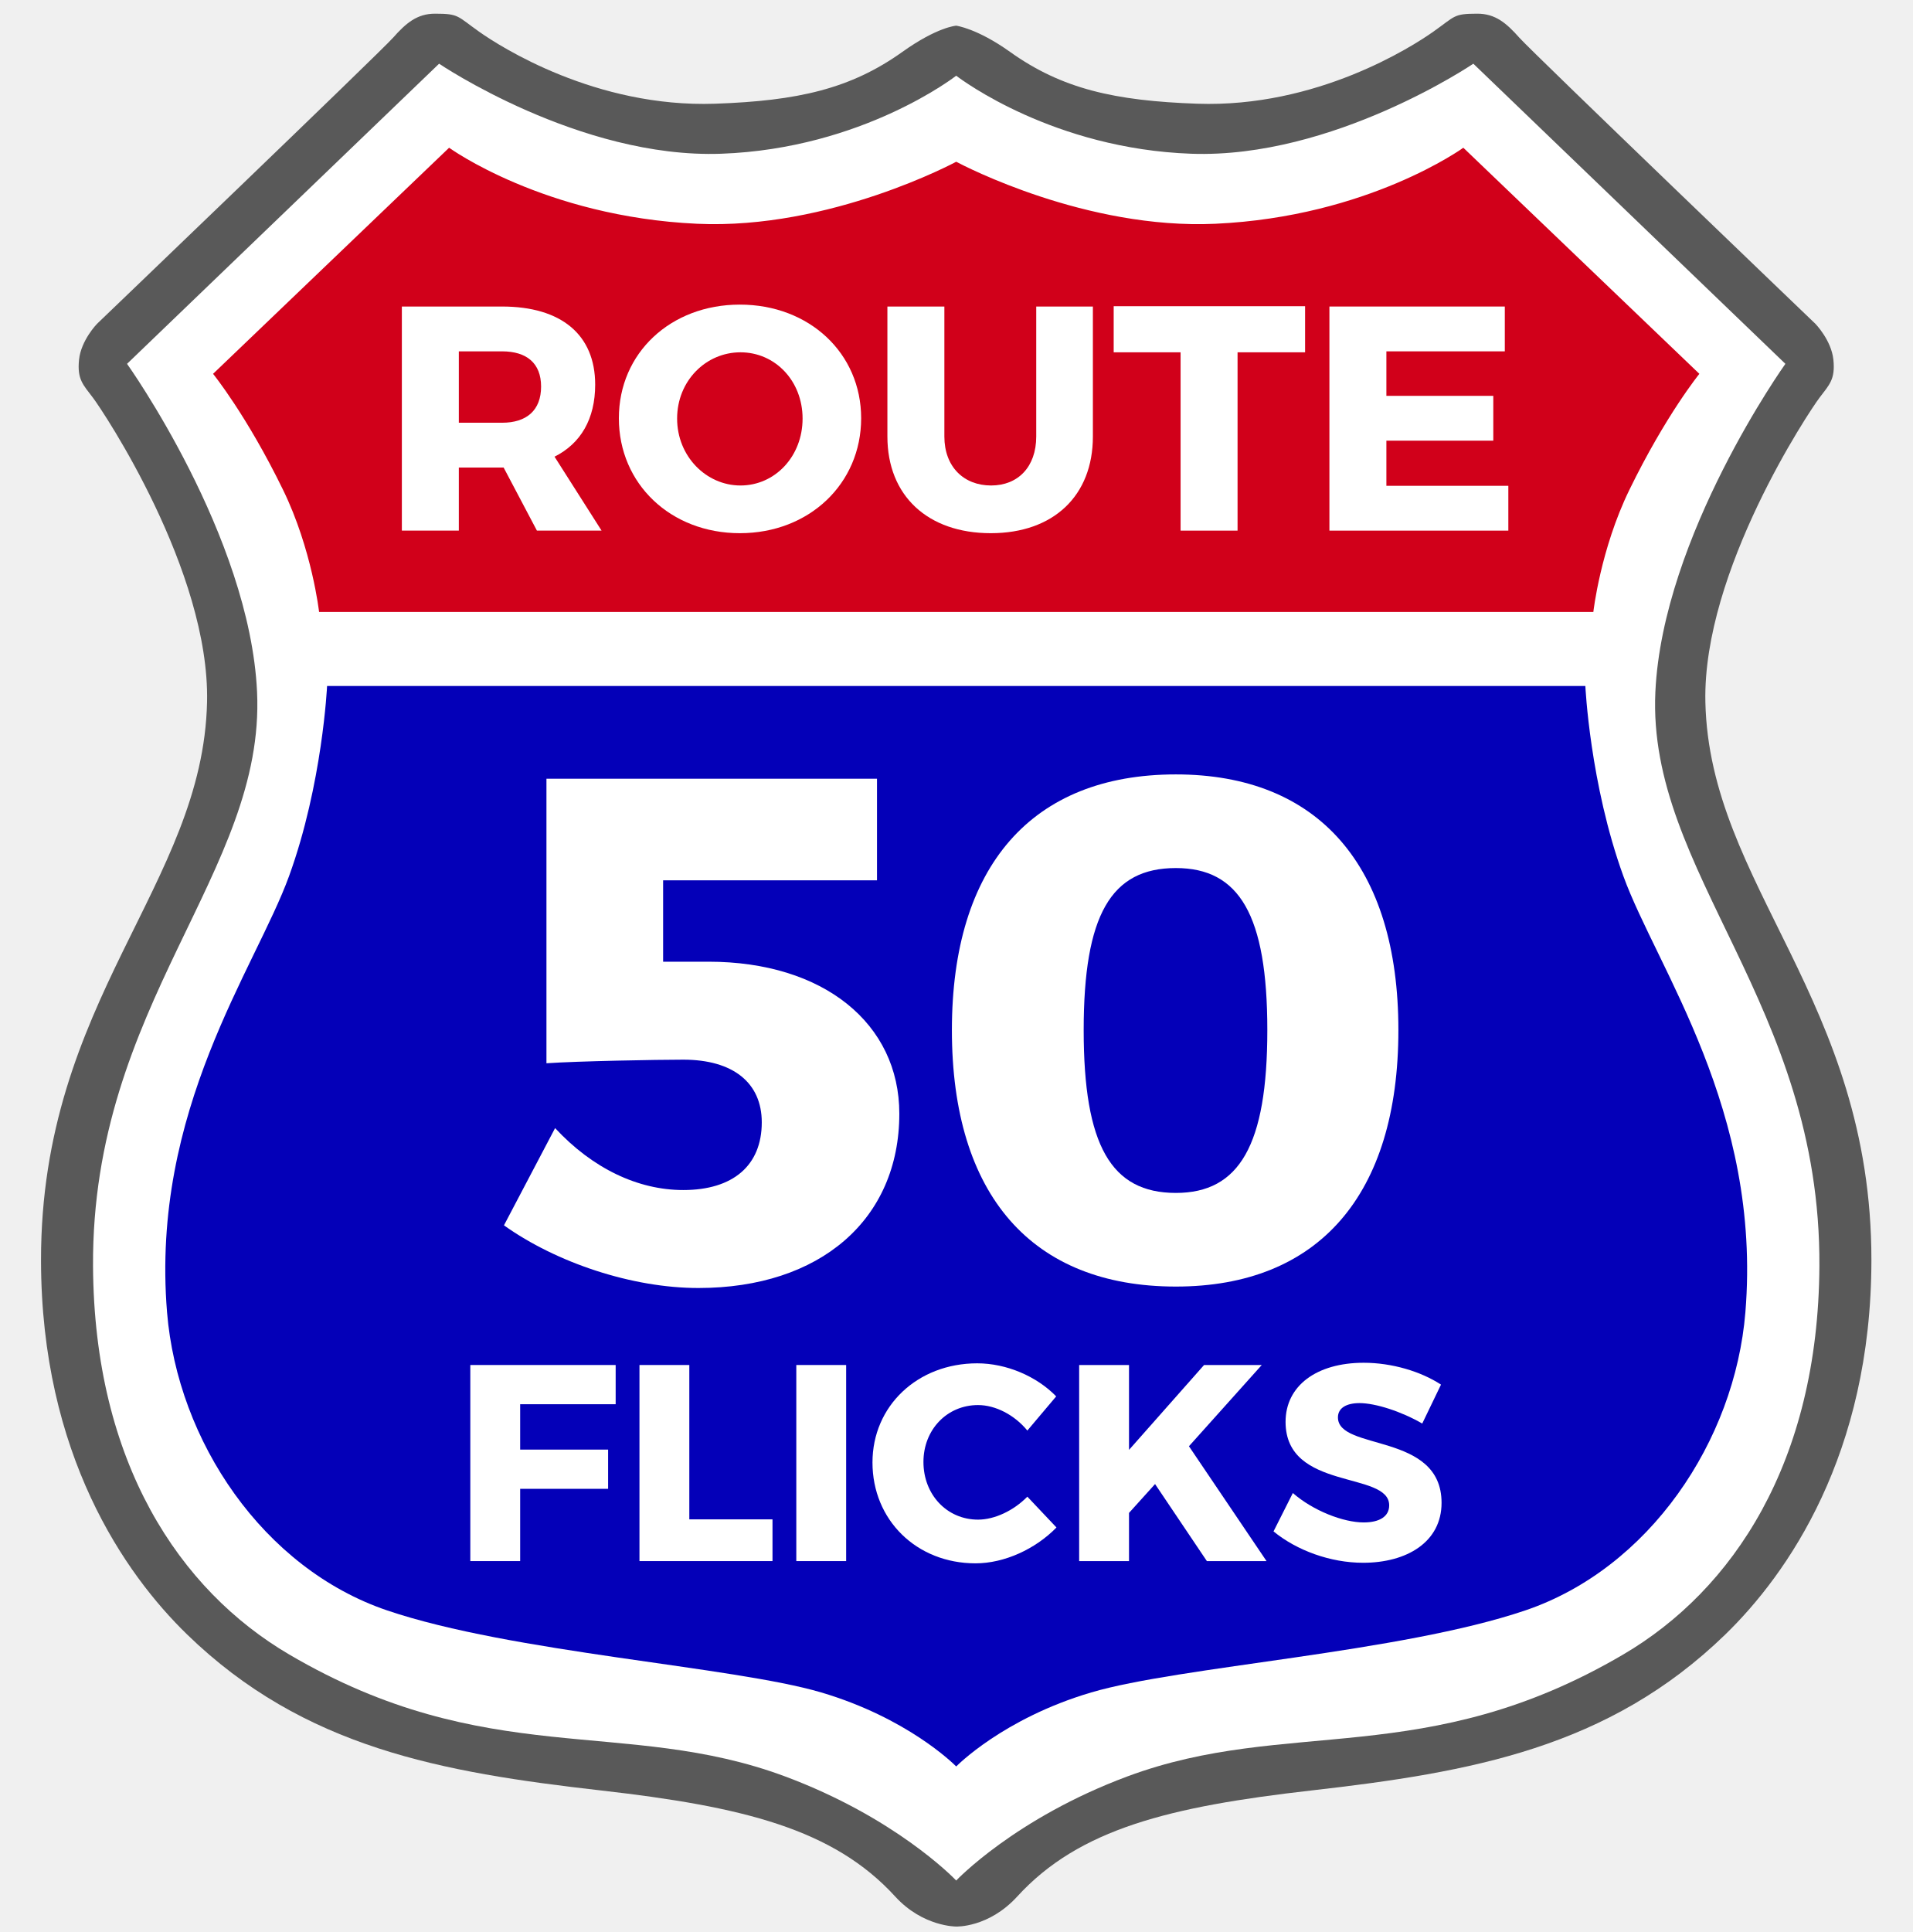
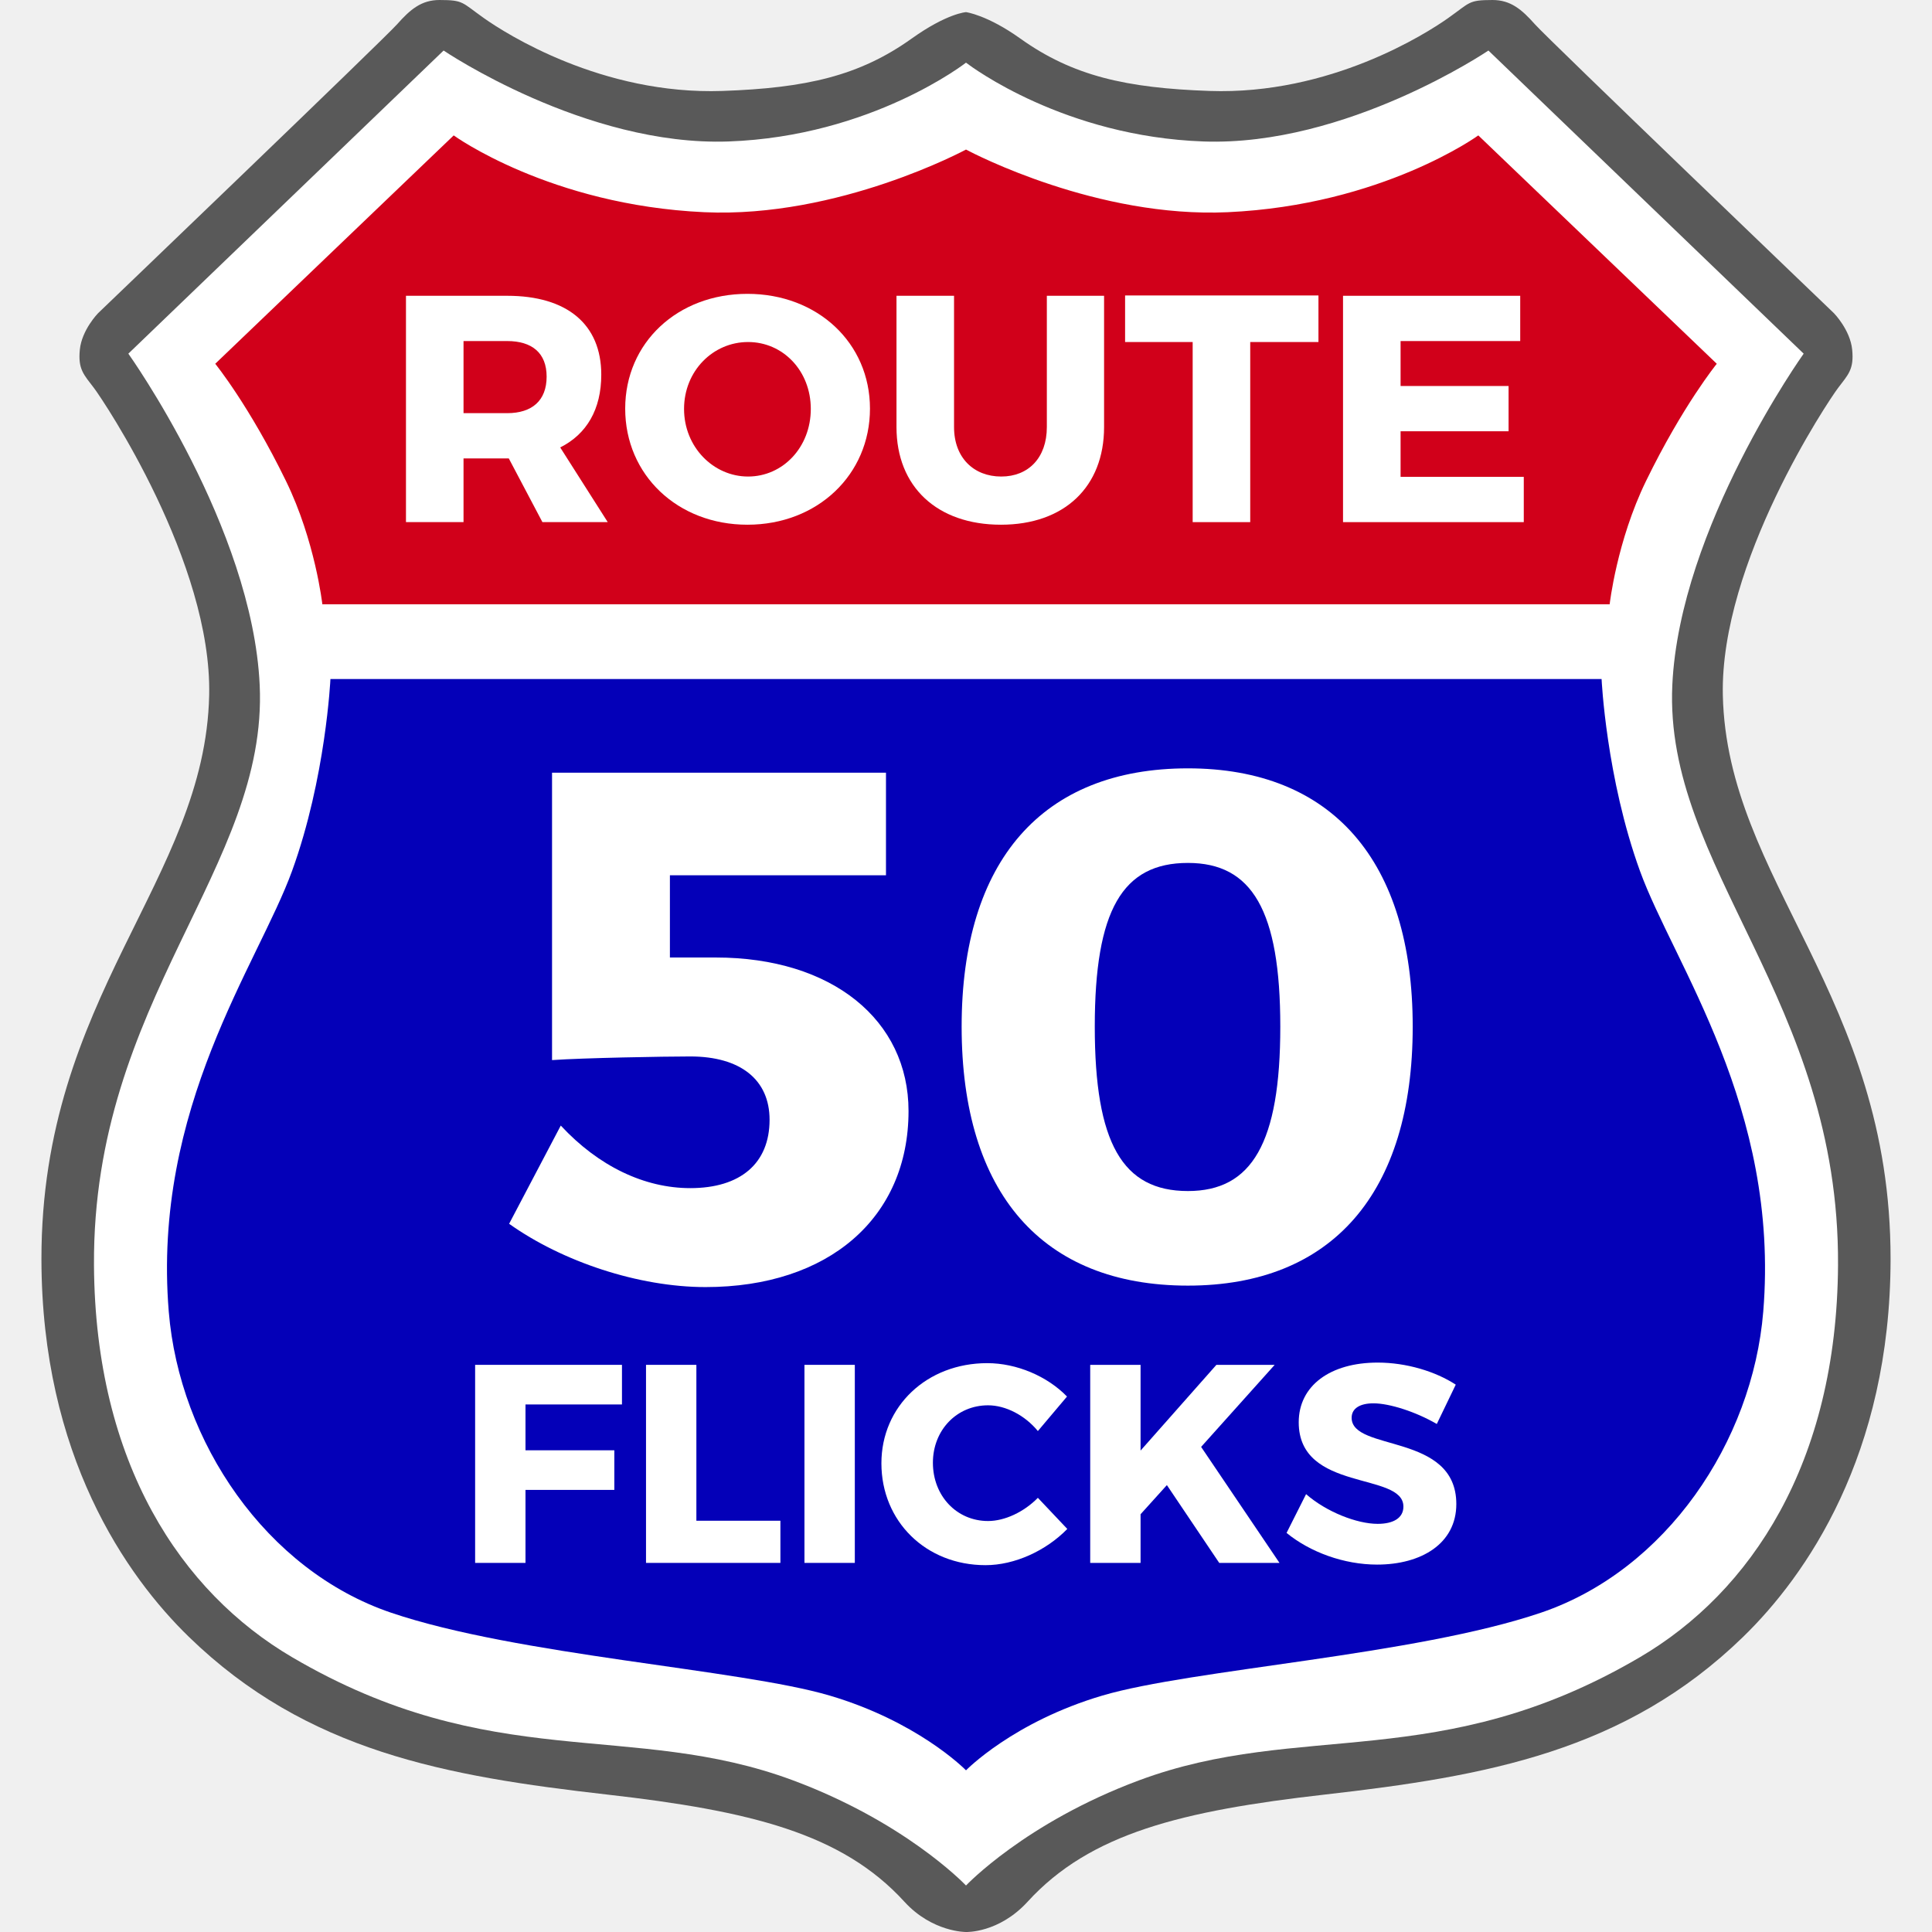
- <svg xmlns="http://www.w3.org/2000/svg" width="100%" height="100%" viewBox="0 0 100 101" version="1.1" xml:space="preserve" style="fill-rule:evenodd;clip-rule:evenodd;stroke-linejoin:round;stroke-miterlimit:2;">
-   <g transform="matrix(1,0,0,1,-932,-1)">
-     <g id="logo" transform="matrix(1,0,0,1,486,1.71469)">
+ <svg xmlns="http://www.w3.org/2000/svg" width="100%" height="100%" viewBox="0 0 100 100" version="1.1" xml:space="preserve" style="fill-rule:evenodd;clip-rule:evenodd;stroke-linejoin:round;stroke-miterlimit:2;">
+   <g transform="matrix(1,0,0,1,-932,0)">
+     <g id="logo" transform="matrix(1,0,0,1,486,-1.56319e-13)">
      <rect x="446" y="0" width="100" height="100" style="fill:none;" />
-       <g transform="matrix(1,0,0,1,409.645,428.002)">
-         <g transform="matrix(0.104602,0,0,0.104602,24.5878,-442.123)">
-           <path d="M590.5,1091C590.5,1091 573.845,1091.16 560,1076C529.05,1042.12 483.716,1031.05 413,1023C333.089,1013.9 264.388,1001.72 206,945C174.985,914.873 133.075,855.136 133,758C132.9,627.87 214.001,570.558 216,479C217.43,413.483 163.983,333.583 159,327C154.017,320.417 151.015,317.795 152,308C152.985,298.205 161,290 161,290C161,290 302.506,154.336 309,147C315.494,139.664 321.038,134.985 330,135C342.005,135.02 340.859,136.122 352,144C362.717,151.579 410.331,182.074 470,180C511.339,178.563 537.713,172.578 563.626,154.072C581.124,141.575 590.5,141 590.5,141C590.5,141 600.97,142.356 617.374,154.072C643.287,172.578 669.661,178.563 711,180C770.669,182.074 818.283,151.579 829,144C840.141,136.122 838.995,135.02 851,135C859.962,134.985 865.506,139.664 872,147C878.494,154.336 1020,290 1020,290C1020,290 1028.02,298.205 1029,308C1029.99,317.795 1026.98,320.417 1022,327C1017.02,333.583 963.57,413.483 965,479C966.999,570.558 1048.1,627.87 1048,758C1047.92,855.136 1006.01,914.873 975,945C916.612,1001.72 847.911,1013.9 768,1023C697.284,1031.05 651.95,1042.12 621,1076C606.709,1091.64 590.5,1091 590.5,1091Z" style="fill:rgb(89,89,89);" />
-         </g>
-         <g transform="matrix(0.104602,0,0,0.104602,24.5878,-442.123)">
-           <path d="M590.414,1067.91C588.645,1066.07 559.435,1036.29 505,1016C424.75,986.096 355.913,1013.09 257,955C202.319,922.886 159.567,859.219 159,761C158.243,629.997 245.178,564.173 241,474C237.382,395.902 176,310 176,310L332,160C332,160 402.166,207.529 473,205C543.834,202.471 590.5,166 590.5,166L590.636,166.105C593.435,168.243 639.376,202.55 708,205C778.834,207.529 849,160 849,160L1005,310C1005,310 943.618,395.902 940,474C935.822,564.173 1022.76,629.997 1022,761C1021.43,859.219 978.681,922.886 924,955C825.087,1013.09 756.25,986.096 676,1016C619.812,1036.94 590.5,1068 590.5,1068L590.414,1067.91Z" style="fill:white;" />
-         </g>
-         <g transform="matrix(0.104602,0,0,0.104602,24.5878,-442.123)">
-           <path d="M272,434C272,434 268.483,402.722 254,373C235.815,335.68 219,315 219,315L337,202C337,202 384.526,236.5 461,240C527.484,243.043 590.5,209 590.5,209L590.683,209.098C594.436,211.088 655.59,242.948 720,240C796.474,236.5 844,202 844,202L962,315C962,315 945.185,335.68 927,373C912.517,402.722 909,434 909,434L272,434Z" style="fill:rgb(209,0,26);" />
-         </g>
-         <g transform="matrix(0.104602,0,0,0.104602,24.5878,-442.123)">
-           <path d="M590.432,1010.93C589.027,1009.52 565.842,986.654 523,974C478.779,960.939 368.426,954.179 306,933C244.118,912.006 201.282,848.459 196,784C187.723,682.993 240.279,612.045 257,566C273.721,519.955 276,471 276,471L905,471C905,471 907.279,519.955 924,566C940.721,612.045 993.277,682.993 985,784C979.718,848.459 936.882,912.006 875,933C812.574,954.179 702.221,960.939 658,974C613.779,987.061 590.5,1011 590.5,1011L590.432,1010.93Z" style="fill:rgb(4,0,184);" />
-         </g>
-         <g transform="matrix(0.104602,0,0,0.104602,15.7461,-437.834)">
-           <g transform="matrix(160,0,0,160,386.707,352.357)">
-             <path d="M0.492,-0L0.694,-0L0.547,-0.231C0.629,-0.272 0.674,-0.349 0.674,-0.456C0.674,-0.612 0.568,-0.7 0.383,-0.7L0.07,-0.7L0.07,-0L0.248,-0L0.248,-0.197L0.388,-0.197L0.492,-0ZM0.248,-0.337L0.248,-0.56L0.383,-0.56C0.46,-0.56 0.505,-0.523 0.505,-0.45C0.505,-0.376 0.46,-0.337 0.383,-0.337L0.248,-0.337Z" style="fill:white;fill-rule:nonzero;" />
+       <clipPath id="_clip1">
+         <rect x="446" y="0" width="100" height="100" />
+       </clipPath>
+       <g clip-path="url(#_clip1)">
+         <g transform="matrix(1,0,0,1,409.645,428.002)">
+           <g transform="matrix(0.104602,0,0,0.104602,24.5878,-442.123)">
+             <path d="M590.5,1091C590.5,1091 573.845,1091.16 560,1076C529.05,1042.12 483.716,1031.05 413,1023C333.089,1013.9 264.388,1001.72 206,945C174.985,914.873 133.075,855.136 133,758C132.9,627.87 214.001,570.558 216,479C217.43,413.483 163.983,333.583 159,327C154.017,320.417 151.015,317.795 152,308C152.985,298.205 161,290 161,290C161,290 302.506,154.336 309,147C315.494,139.664 321.038,134.985 330,135C342.005,135.02 340.859,136.122 352,144C362.717,151.579 410.331,182.074 470,180C511.339,178.563 537.713,172.578 563.626,154.072C581.124,141.575 590.5,141 590.5,141C590.5,141 600.97,142.356 617.374,154.072C643.287,172.578 669.661,178.563 711,180C770.669,182.074 818.283,151.579 829,144C840.141,136.122 838.995,135.02 851,135C859.962,134.985 865.506,139.664 872,147C878.494,154.336 1020,290 1020,290C1020,290 1028.02,298.205 1029,308C1029.99,317.795 1026.98,320.417 1022,327C1017.02,333.583 963.57,413.483 965,479C966.999,570.558 1048.1,627.87 1048,758C1047.92,855.136 1006.01,914.873 975,945C916.612,1001.72 847.911,1013.9 768,1023C697.284,1031.05 651.95,1042.12 621,1076C606.709,1091.64 590.5,1091 590.5,1091Z" style="fill:rgb(89,89,89);" />
          </g>
-           <g transform="matrix(160,0,0,160,502.547,352.357)">
-             <path d="M0.402,-0.706C0.186,-0.706 0.024,-0.555 0.024,-0.351C0.024,-0.146 0.186,0.008 0.402,0.008C0.619,0.008 0.781,-0.147 0.781,-0.351C0.781,-0.554 0.619,-0.706 0.402,-0.706ZM0.404,-0.557C0.512,-0.557 0.598,-0.468 0.598,-0.35C0.598,-0.232 0.512,-0.141 0.404,-0.141C0.297,-0.141 0.206,-0.232 0.206,-0.35C0.206,-0.468 0.296,-0.557 0.404,-0.557Z" style="fill:white;fill-rule:nonzero;" />
+           <g transform="matrix(0.104602,0,0,0.104602,24.5878,-442.123)">
+             <path d="M590.414,1067.91C588.645,1066.07 559.435,1036.29 505,1016C424.75,986.096 355.913,1013.09 257,955C202.319,922.886 159.567,859.219 159,761C158.243,629.997 245.178,564.173 241,474C237.382,395.902 176,310 176,310L332,160C332,160 402.166,207.529 473,205C543.834,202.471 590.5,166 590.5,166L590.636,166.105C593.435,168.243 639.376,202.55 708,205C778.834,207.529 849,160 849,160L1005,310C1005,310 943.618,395.902 940,474C935.822,564.173 1022.76,629.997 1022,761C1021.43,859.219 978.681,922.886 924,955C825.087,1013.09 756.25,986.096 676,1016C619.812,1036.94 590.5,1068 590.5,1068L590.414,1067.91Z" style="fill:white;" />
          </g>
-           <g transform="matrix(160,0,0,160,631.347,352.357)">
-             <path d="M0.7,-0.7L0.523,-0.7L0.523,-0.294C0.523,-0.199 0.466,-0.141 0.382,-0.141C0.297,-0.141 0.236,-0.199 0.236,-0.294L0.236,-0.7L0.058,-0.7L0.058,-0.294C0.058,-0.109 0.184,0.008 0.381,0.008C0.577,0.008 0.7,-0.109 0.7,-0.294L0.7,-0.7Z" style="fill:white;fill-rule:nonzero;" />
+           <g transform="matrix(0.104602,0,0,0.104602,24.5878,-442.123)">
+             <path d="M272,434C272,434 268.483,402.722 254,373C235.815,335.68 219,315 219,315L337,202C337,202 384.526,236.5 461,240C527.484,243.043 590.5,209 590.5,209L590.683,209.098C594.436,211.088 655.59,242.948 720,240C796.474,236.5 844,202 844,202L962,315C962,315 945.185,335.68 927,373C912.517,402.722 909,434 909,434L272,434Z" style="fill:rgb(209,0,26);" />
          </g>
-           <g transform="matrix(160,0,0,160,752.627,352.357)">
-             <path d="M0.605,-0.557L0.605,-0.701L0.007,-0.701L0.007,-0.557L0.216,-0.557L0.216,-0L0.394,-0L0.394,-0.557L0.605,-0.557Z" style="fill:white;fill-rule:nonzero;" />
+           <g transform="matrix(0.104602,0,0,0.104602,24.5878,-442.123)">
+             <path d="M590.432,1010.93C589.027,1009.52 565.842,986.654 523,974C478.779,960.939 368.426,954.179 306,933C244.118,912.006 201.282,848.459 196,784C187.723,682.993 240.279,612.045 257,566C273.721,519.955 276,471 276,471L905,471C905,471 907.279,519.955 924,566C940.721,612.045 993.277,682.993 985,784C979.718,848.459 936.882,912.006 875,933C812.574,954.179 702.221,960.939 658,974C613.779,987.061 590.5,1011 590.5,1011L590.432,1010.93Z" style="fill:rgb(4,0,184);" />
          </g>
-           <g transform="matrix(160,0,0,160,850.387,352.357)">
-             <path d="M0.618,-0.56L0.618,-0.7L0.07,-0.7L0.07,-0L0.629,-0L0.629,-0.14L0.248,-0.14L0.248,-0.281L0.582,-0.281L0.582,-0.421L0.248,-0.421L0.248,-0.56L0.618,-0.56Z" style="fill:white;fill-rule:nonzero;" />
+           <g transform="matrix(0.104602,0,0,0.104602,15.7461,-437.834)">
+             <g transform="matrix(160,0,0,160,386.707,352.357)">
+               <path d="M0.492,-0L0.694,-0L0.547,-0.231C0.629,-0.272 0.674,-0.349 0.674,-0.456C0.674,-0.612 0.568,-0.7 0.383,-0.7L0.07,-0.7L0.07,-0L0.248,-0L0.248,-0.197L0.388,-0.197L0.492,-0ZM0.248,-0.337L0.248,-0.56L0.383,-0.56C0.46,-0.56 0.505,-0.523 0.505,-0.45C0.505,-0.376 0.46,-0.337 0.383,-0.337L0.248,-0.337Z" style="fill:white;fill-rule:nonzero;" />
+             </g>
+             <g transform="matrix(160,0,0,160,502.547,352.357)">
+               <path d="M0.402,-0.706C0.186,-0.706 0.024,-0.555 0.024,-0.351C0.024,-0.146 0.186,0.008 0.402,0.008C0.619,0.008 0.781,-0.147 0.781,-0.351C0.781,-0.554 0.619,-0.706 0.402,-0.706ZM0.404,-0.557C0.512,-0.557 0.598,-0.468 0.598,-0.35C0.598,-0.232 0.512,-0.141 0.404,-0.141C0.297,-0.141 0.206,-0.232 0.206,-0.35C0.206,-0.468 0.296,-0.557 0.404,-0.557Z" style="fill:white;fill-rule:nonzero;" />
+             </g>
+             <g transform="matrix(160,0,0,160,631.347,352.357)">
+               <path d="M0.7,-0.7L0.523,-0.7L0.523,-0.294C0.523,-0.199 0.466,-0.141 0.382,-0.141C0.297,-0.141 0.236,-0.199 0.236,-0.294L0.236,-0.7L0.058,-0.7L0.058,-0.294C0.058,-0.109 0.184,0.008 0.381,0.008C0.577,0.008 0.7,-0.109 0.7,-0.294L0.7,-0.7Z" style="fill:white;fill-rule:nonzero;" />
+             </g>
+             <g transform="matrix(160,0,0,160,752.627,352.357)">
+               <path d="M0.605,-0.557L0.605,-0.701L0.007,-0.701L0.007,-0.557L0.216,-0.557L0.216,-0L0.394,-0L0.394,-0.557L0.605,-0.557Z" style="fill:white;fill-rule:nonzero;" />
+             </g>
+             <g transform="matrix(160,0,0,160,850.387,352.357)">
+               <path d="M0.618,-0.56L0.618,-0.7L0.07,-0.7L0.07,-0L0.629,-0L0.629,-0.14L0.248,-0.14L0.248,-0.281L0.582,-0.281L0.582,-0.421L0.248,-0.421L0.248,-0.56L0.618,-0.56Z" style="fill:white;fill-rule:nonzero;" />
+             </g>
          </g>
-         </g>
-         <g transform="matrix(0.104602,0,0,0.104602,15.6844,-383.964)">
-           <g transform="matrix(140,0,0,140,422.917,352.357)">
-             <path d="M0.589,-0.56L0.589,-0.7L0.07,-0.7L0.07,-0L0.248,-0L0.248,-0.258L0.562,-0.258L0.562,-0.398L0.248,-0.398L0.248,-0.56L0.589,-0.56Z" style="fill:white;fill-rule:nonzero;" />
+           <g transform="matrix(0.104602,0,0,0.104602,15.6844,-383.964)">
+             <g transform="matrix(140,0,0,140,422.917,352.357)">
+               <path d="M0.589,-0.56L0.589,-0.7L0.07,-0.7L0.07,-0L0.248,-0L0.248,-0.258L0.562,-0.258L0.562,-0.398L0.248,-0.398L0.248,-0.56L0.589,-0.56Z" style="fill:white;fill-rule:nonzero;" />
+             </g>
+             <g transform="matrix(140,0,0,140,507.477,352.357)">
+               <path d="M0.248,-0.149L0.248,-0.7L0.07,-0.7L0.07,-0L0.545,-0L0.545,-0.149L0.248,-0.149Z" style="fill:white;fill-rule:nonzero;" />
+             </g>
+             <g transform="matrix(140,0,0,140,585.877,352.357)">
+               <rect x="0.07" y="-0.7" width="0.178" height="0.7" style="fill:white;fill-rule:nonzero;" />
+             </g>
+             <g transform="matrix(140,0,0,140,630.397,352.357)">
+               <path d="M0.398,-0.706C0.185,-0.706 0.024,-0.554 0.024,-0.352C0.024,-0.147 0.181,0.008 0.392,0.008C0.495,0.008 0.606,-0.043 0.681,-0.12L0.577,-0.23C0.528,-0.18 0.46,-0.148 0.401,-0.148C0.29,-0.148 0.206,-0.237 0.206,-0.354C0.206,-0.469 0.29,-0.557 0.401,-0.557C0.463,-0.557 0.531,-0.522 0.577,-0.466L0.68,-0.588C0.61,-0.66 0.502,-0.706 0.398,-0.706Z" style="fill:white;fill-rule:nonzero;" />
+             </g>
+             <g transform="matrix(140,0,0,140,727.277,352.357)">
+               <path d="M0.526,-0L0.739,-0L0.462,-0.41L0.722,-0.7L0.516,-0.7L0.248,-0.397L0.248,-0.7L0.07,-0.7L0.07,-0L0.248,-0L0.248,-0.172L0.341,-0.275L0.526,-0Z" style="fill:white;fill-rule:nonzero;" />
+             </g>
+             <g transform="matrix(140,0,0,140,831.857,352.357)">
+               <path d="M0.339,-0.708C0.171,-0.708 0.06,-0.626 0.06,-0.497C0.06,-0.249 0.43,-0.323 0.43,-0.199C0.43,-0.159 0.395,-0.138 0.339,-0.138C0.266,-0.138 0.158,-0.18 0.086,-0.243L0.017,-0.106C0.1,-0.038 0.22,0.006 0.337,0.006C0.493,0.006 0.617,-0.068 0.617,-0.208C0.617,-0.461 0.247,-0.392 0.247,-0.513C0.247,-0.547 0.278,-0.564 0.324,-0.564C0.381,-0.564 0.474,-0.534 0.548,-0.491L0.615,-0.63C0.543,-0.677 0.44,-0.708 0.339,-0.708Z" style="fill:white;fill-rule:nonzero;" />
+             </g>
          </g>
-           <g transform="matrix(140,0,0,140,507.477,352.357)">
-             <path d="M0.248,-0.149L0.248,-0.7L0.07,-0.7L0.07,-0L0.545,-0L0.545,-0.149L0.248,-0.149Z" style="fill:white;fill-rule:nonzero;" />
-           </g>
-           <g transform="matrix(140,0,0,140,585.877,352.357)">
-             <rect x="0.07" y="-0.7" width="0.178" height="0.7" style="fill:white;fill-rule:nonzero;" />
-           </g>
-           <g transform="matrix(140,0,0,140,630.397,352.357)">
-             <path d="M0.398,-0.706C0.185,-0.706 0.024,-0.554 0.024,-0.352C0.024,-0.147 0.181,0.008 0.392,0.008C0.495,0.008 0.606,-0.043 0.681,-0.12L0.577,-0.23C0.528,-0.18 0.46,-0.148 0.401,-0.148C0.29,-0.148 0.206,-0.237 0.206,-0.354C0.206,-0.469 0.29,-0.557 0.401,-0.557C0.463,-0.557 0.531,-0.522 0.577,-0.466L0.68,-0.588C0.61,-0.66 0.502,-0.706 0.398,-0.706Z" style="fill:white;fill-rule:nonzero;" />
-           </g>
-           <g transform="matrix(140,0,0,140,727.277,352.357)">
-             <path d="M0.526,-0L0.739,-0L0.462,-0.41L0.722,-0.7L0.516,-0.7L0.248,-0.397L0.248,-0.7L0.07,-0.7L0.07,-0L0.248,-0L0.248,-0.172L0.341,-0.275L0.526,-0Z" style="fill:white;fill-rule:nonzero;" />
-           </g>
-           <g transform="matrix(140,0,0,140,831.857,352.357)">
-             <path d="M0.339,-0.708C0.171,-0.708 0.06,-0.626 0.06,-0.497C0.06,-0.249 0.43,-0.323 0.43,-0.199C0.43,-0.159 0.395,-0.138 0.339,-0.138C0.266,-0.138 0.158,-0.18 0.086,-0.243L0.017,-0.106C0.1,-0.038 0.22,0.006 0.337,0.006C0.493,0.006 0.617,-0.068 0.617,-0.208C0.617,-0.461 0.247,-0.392 0.247,-0.513C0.247,-0.547 0.278,-0.564 0.324,-0.564C0.381,-0.564 0.474,-0.534 0.548,-0.491L0.615,-0.63C0.543,-0.677 0.44,-0.708 0.339,-0.708Z" style="fill:white;fill-rule:nonzero;" />
-           </g>
-         </g>
-         <g transform="matrix(0.104602,0,0,0.104602,16.2775,-398.504)">
-           <g transform="matrix(360,0,0,360,438.827,352.357)">
-             <path d="M0.532,-0.559L0.532,-0.7L0.073,-0.7L0.073,-0.305C0.116,-0.308 0.227,-0.31 0.263,-0.31C0.332,-0.31 0.372,-0.278 0.372,-0.223C0.372,-0.163 0.332,-0.129 0.263,-0.129C0.2,-0.129 0.137,-0.159 0.085,-0.215L0.014,-0.08C0.087,-0.028 0.192,0.007 0.284,0.007C0.453,0.007 0.563,-0.088 0.563,-0.235C0.563,-0.36 0.458,-0.446 0.298,-0.446L0.235,-0.446L0.235,-0.559L0.532,-0.559Z" style="fill:white;fill-rule:nonzero;" />
-           </g>
-           <g transform="matrix(360,0,0,360,653.027,352.357)">
-             <path d="M0.352,-0.706C0.152,-0.706 0.041,-0.579 0.041,-0.351C0.041,-0.122 0.152,0.005 0.352,0.005C0.55,0.005 0.661,-0.122 0.661,-0.351C0.661,-0.579 0.55,-0.706 0.352,-0.706ZM0.352,-0.576C0.44,-0.576 0.479,-0.511 0.479,-0.351C0.479,-0.191 0.44,-0.125 0.352,-0.125C0.262,-0.125 0.224,-0.191 0.224,-0.351C0.224,-0.511 0.262,-0.576 0.352,-0.576Z" style="fill:white;fill-rule:nonzero;" />
+           <g transform="matrix(0.104602,0,0,0.104602,16.2775,-398.504)">
+             <g transform="matrix(360,0,0,360,438.827,352.357)">
+               <path d="M0.532,-0.559L0.532,-0.7L0.073,-0.7L0.073,-0.305C0.116,-0.308 0.227,-0.31 0.263,-0.31C0.332,-0.31 0.372,-0.278 0.372,-0.223C0.372,-0.163 0.332,-0.129 0.263,-0.129C0.2,-0.129 0.137,-0.159 0.085,-0.215L0.014,-0.08C0.087,-0.028 0.192,0.007 0.284,0.007C0.453,0.007 0.563,-0.088 0.563,-0.235C0.563,-0.36 0.458,-0.446 0.298,-0.446L0.235,-0.446L0.235,-0.559L0.532,-0.559Z" style="fill:white;fill-rule:nonzero;" />
+             </g>
+             <g transform="matrix(360,0,0,360,653.027,352.357)">
+               <path d="M0.352,-0.706C0.152,-0.706 0.041,-0.579 0.041,-0.351C0.041,-0.122 0.152,0.005 0.352,0.005C0.55,0.005 0.661,-0.122 0.661,-0.351C0.661,-0.579 0.55,-0.706 0.352,-0.706ZM0.352,-0.576C0.44,-0.576 0.479,-0.511 0.479,-0.351C0.479,-0.191 0.44,-0.125 0.352,-0.125C0.262,-0.125 0.224,-0.191 0.224,-0.351C0.224,-0.511 0.262,-0.576 0.352,-0.576Z" style="fill:white;fill-rule:nonzero;" />
+             </g>
          </g>
        </g>
      </g>
    </g>
  </g>
</svg>
